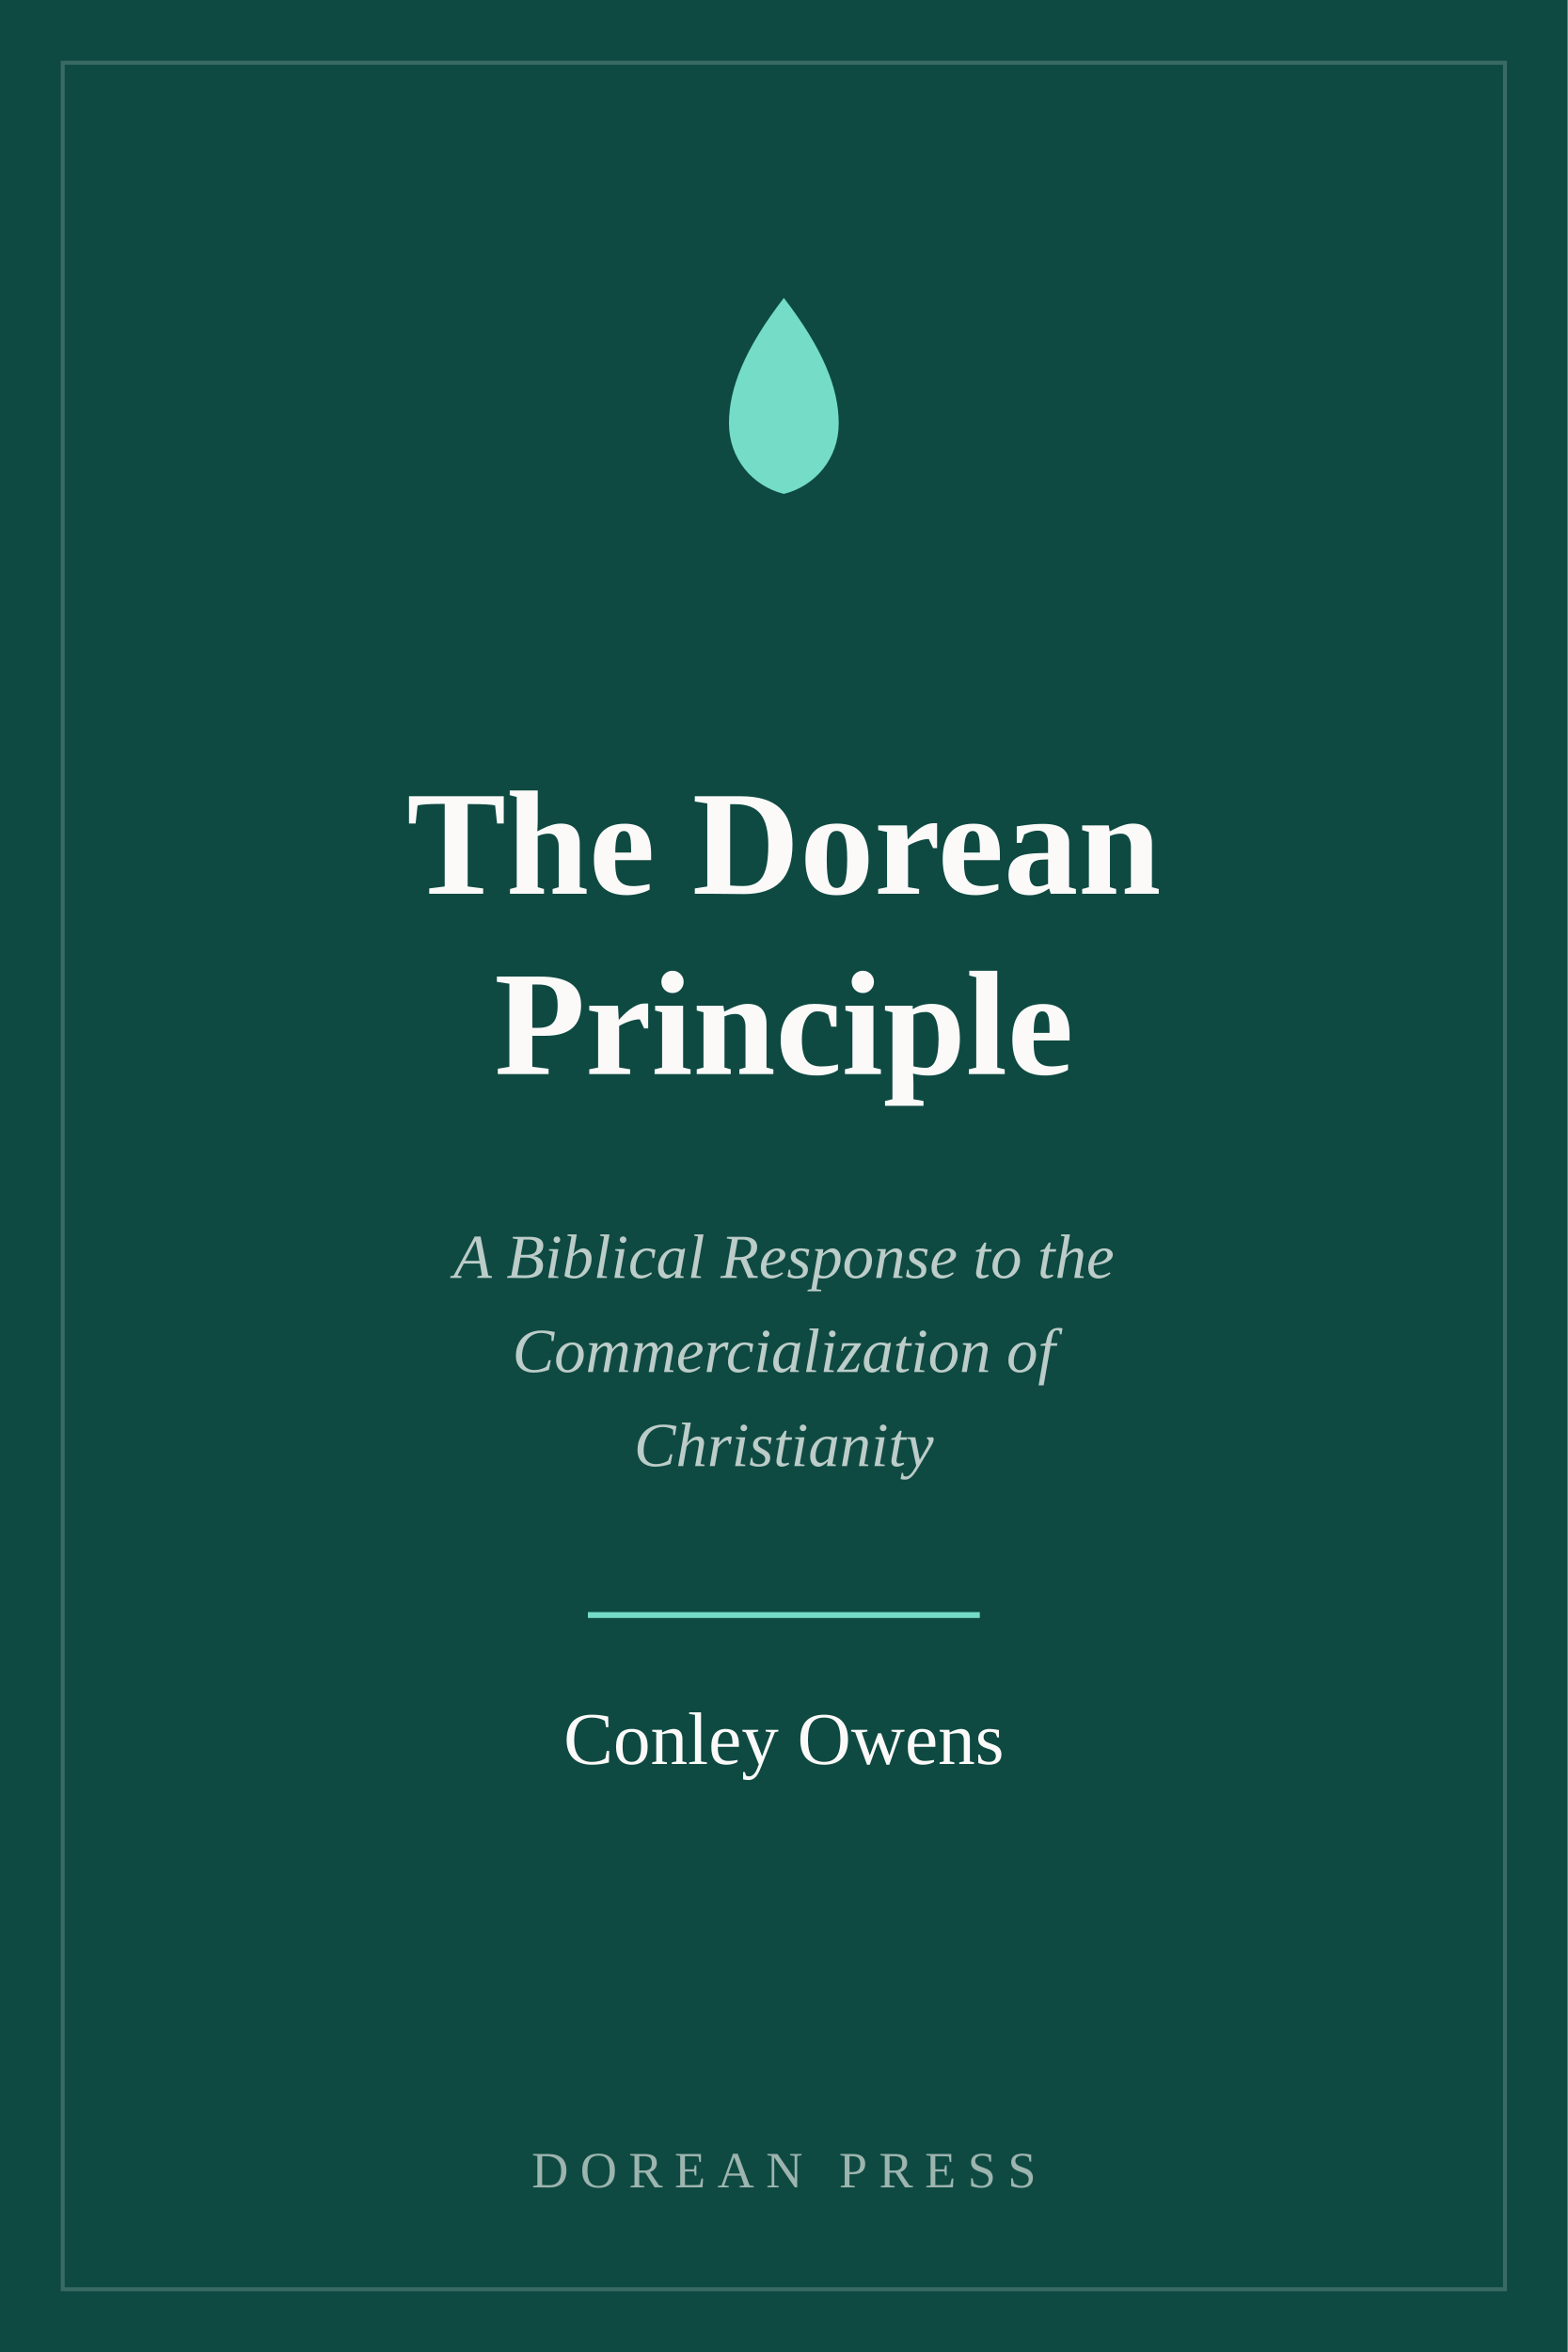
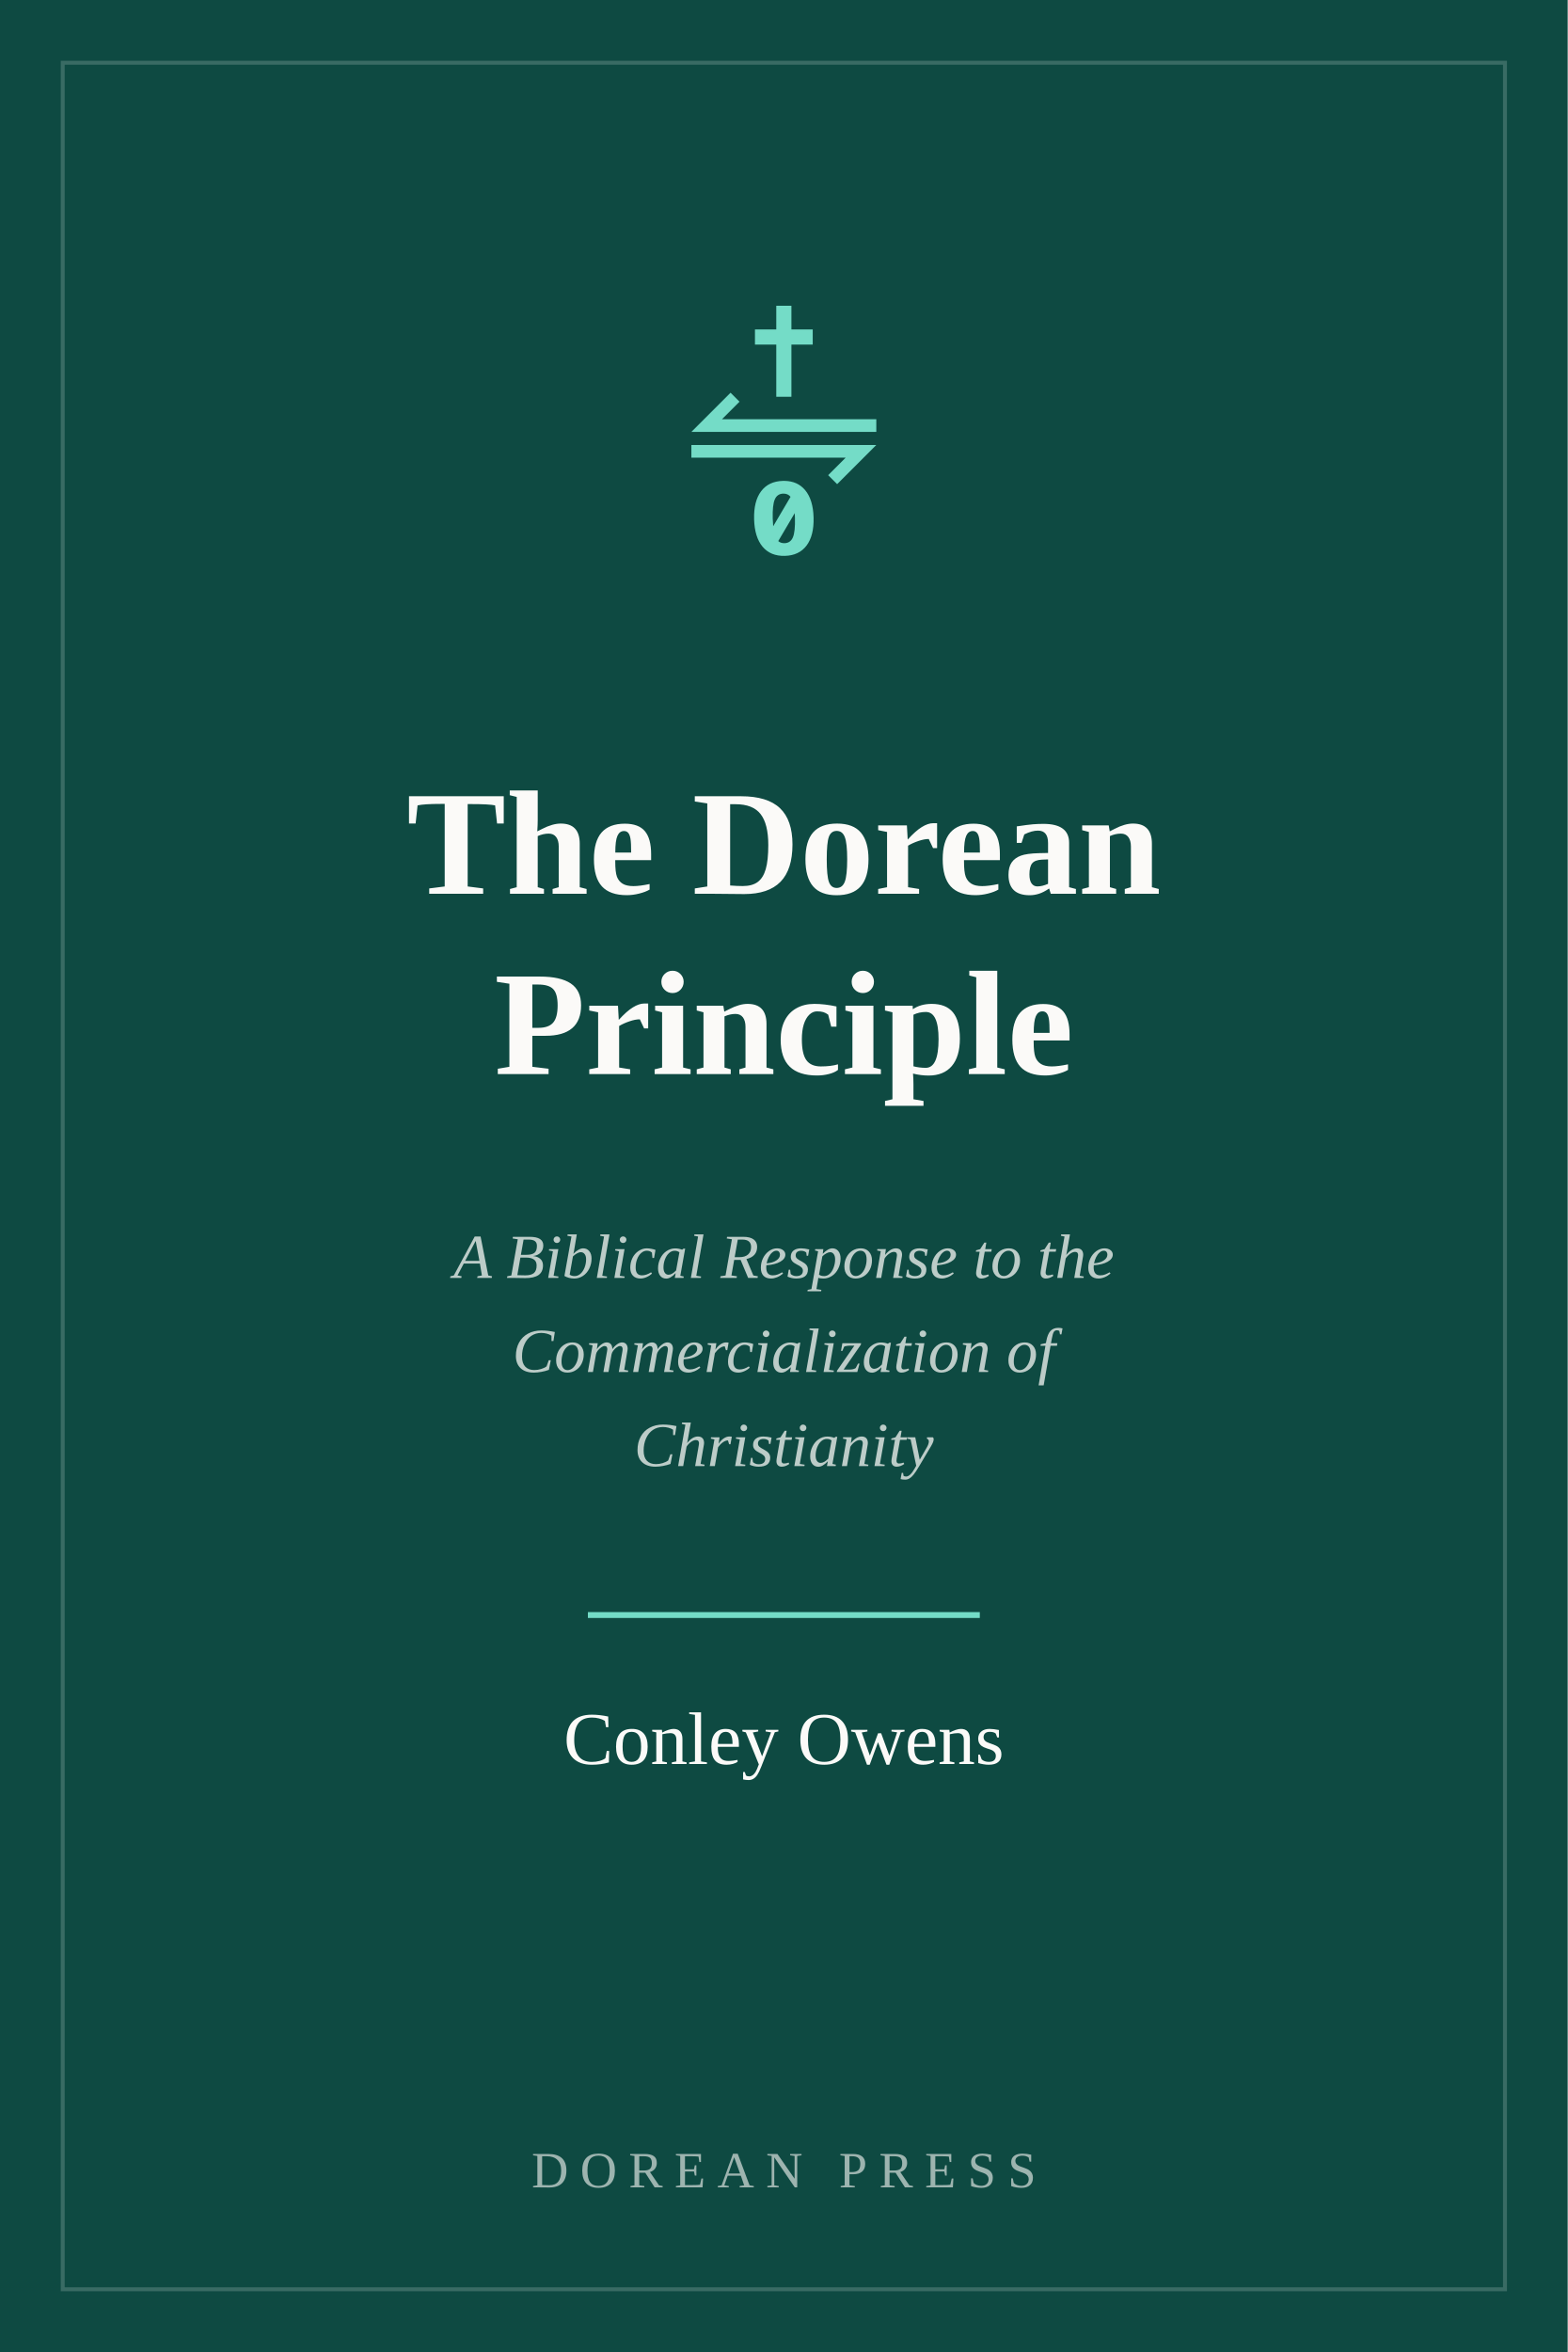
<svg xmlns="http://www.w3.org/2000/svg" viewBox="0 0 400 600">
  <rect width="400" height="600" fill="#0e4a42" />
  <rect x="16" y="16" width="368" height="568" fill="none" stroke="#ffffff2e" stroke-width="1" />
-   <g transform="translate(200 110)">
-     <path d="M0 -34c10 13 14 23 14 32 0 9-6 16-14 18-8-2-14-9-14-18 0-9 4-19 14-32Z" fill="#74dcc7" />
+   <g transform="translate(200 110) scale(0.4158) translate(-56.73894 -76.96332)">
+     <g transform="translate(-128.9675,-66.22848)" fill="#74dcc7">
+       <g transform="matrix(1.548495,0,0,1.548495,-794.7401,-409.238)">
+         <path d="m 630.162,307.051 v 36.059 h 6 v -36.059 z" />
+         <path d="m 621.715,316.439 v 6 h 22.893 v -6 z" />
+       </g>
+       <g transform="matrix(-1.55763,0,0,1.55763,1335.428,-422.8038)" fill="none" stroke="#74dcc7" stroke-width="5" stroke-miterlimit="3.7">
+         <path d="m 701.696,361.145 h 66.817 L 757.351,349.983" />
+         <path d="m 774.549,371.295 h -66.817 l 11.162,11.162" />
+       </g>
+       <g transform="matrix(1.215192,0,0,1.215192,-594.4288,-95.95456) rotate(-1.507804)">
+         <path transform="matrix(0.2176543,0.00572914,-0.00572914,0.2176543,591.576,149.0808)" d="M 216.283 406.088 C 214.946 406.064 213.59 406.069 212.215 406.105 C 190.143 406.686 173.32 414.692 161.746 430.121 C 150.171 445.475 144.75 467.069 145.482 494.902 C 146.213 522.661 152.762 543.939 165.131 558.738 C 177.498 573.462 194.719 580.534 216.791 579.953 C 238.788 579.374 255.575 571.407 267.15 556.053 C 278.724 540.624 284.145 519.03 283.414 491.271 C 282.681 463.438 276.131 442.159 263.764 427.436 C 252.168 413.562 236.342 406.446 216.283 406.088 z M 212.992 435.623 C 220.223 435.433 225.878 437.911 229.975 443.033 L 189.729 511.336 C 189.204 505.974 188.855 500.006 188.682 493.428 C 188.13 472.478 189.726 457.687 193.467 449.053 C 197.206 440.344 203.714 435.867 212.992 435.623 z M 239.686 480.842 C 239.921 484.361 240.093 488.103 240.197 492.072 C 240.755 513.247 239.165 528.226 235.428 537.01 C 231.691 545.793 225.221 550.307 216.018 550.549 C 210.146 550.703 205.296 549.084 201.461 545.707 L 239.686 480.842 z" />
+       </g>
+     </g>
  </g>
  <text x="200" y="228" text-anchor="middle" font-family="Georgia, 'Times New Roman', serif" font-size="38" font-weight="600" fill="#fbfaf8">The Dorean</text>
  <text x="200" y="274" text-anchor="middle" font-family="Georgia, 'Times New Roman', serif" font-size="38" font-weight="600" fill="#fbfaf8">Principle</text>
  <text x="200" y="326" text-anchor="middle" font-family="Georgia, 'Times New Roman', serif" font-size="16" font-style="italic" fill="#fbfaf8bb">A Biblical Response to the</text>
  <text x="200" y="350" text-anchor="middle" font-family="Georgia, 'Times New Roman', serif" font-size="16" font-style="italic" fill="#fbfaf8bb">Commercialization of</text>
  <text x="200" y="374" text-anchor="middle" font-family="Georgia, 'Times New Roman', serif" font-size="16" font-style="italic" fill="#fbfaf8bb">Christianity</text>
  <line x1="150" y1="412" x2="250" y2="412" stroke="#74dcc7" stroke-width="1.5" />
  <text x="200" y="450" text-anchor="middle" font-family="Georgia, 'Times New Roman', serif" font-size="19" fill="#fbfaf8">Conley Owens</text>
  <text x="200" y="558" text-anchor="middle" font-family="Georgia, 'Times New Roman', serif" font-size="13" letter-spacing="3" fill="#fbfaf899">DOREAN PRESS</text>
</svg>
